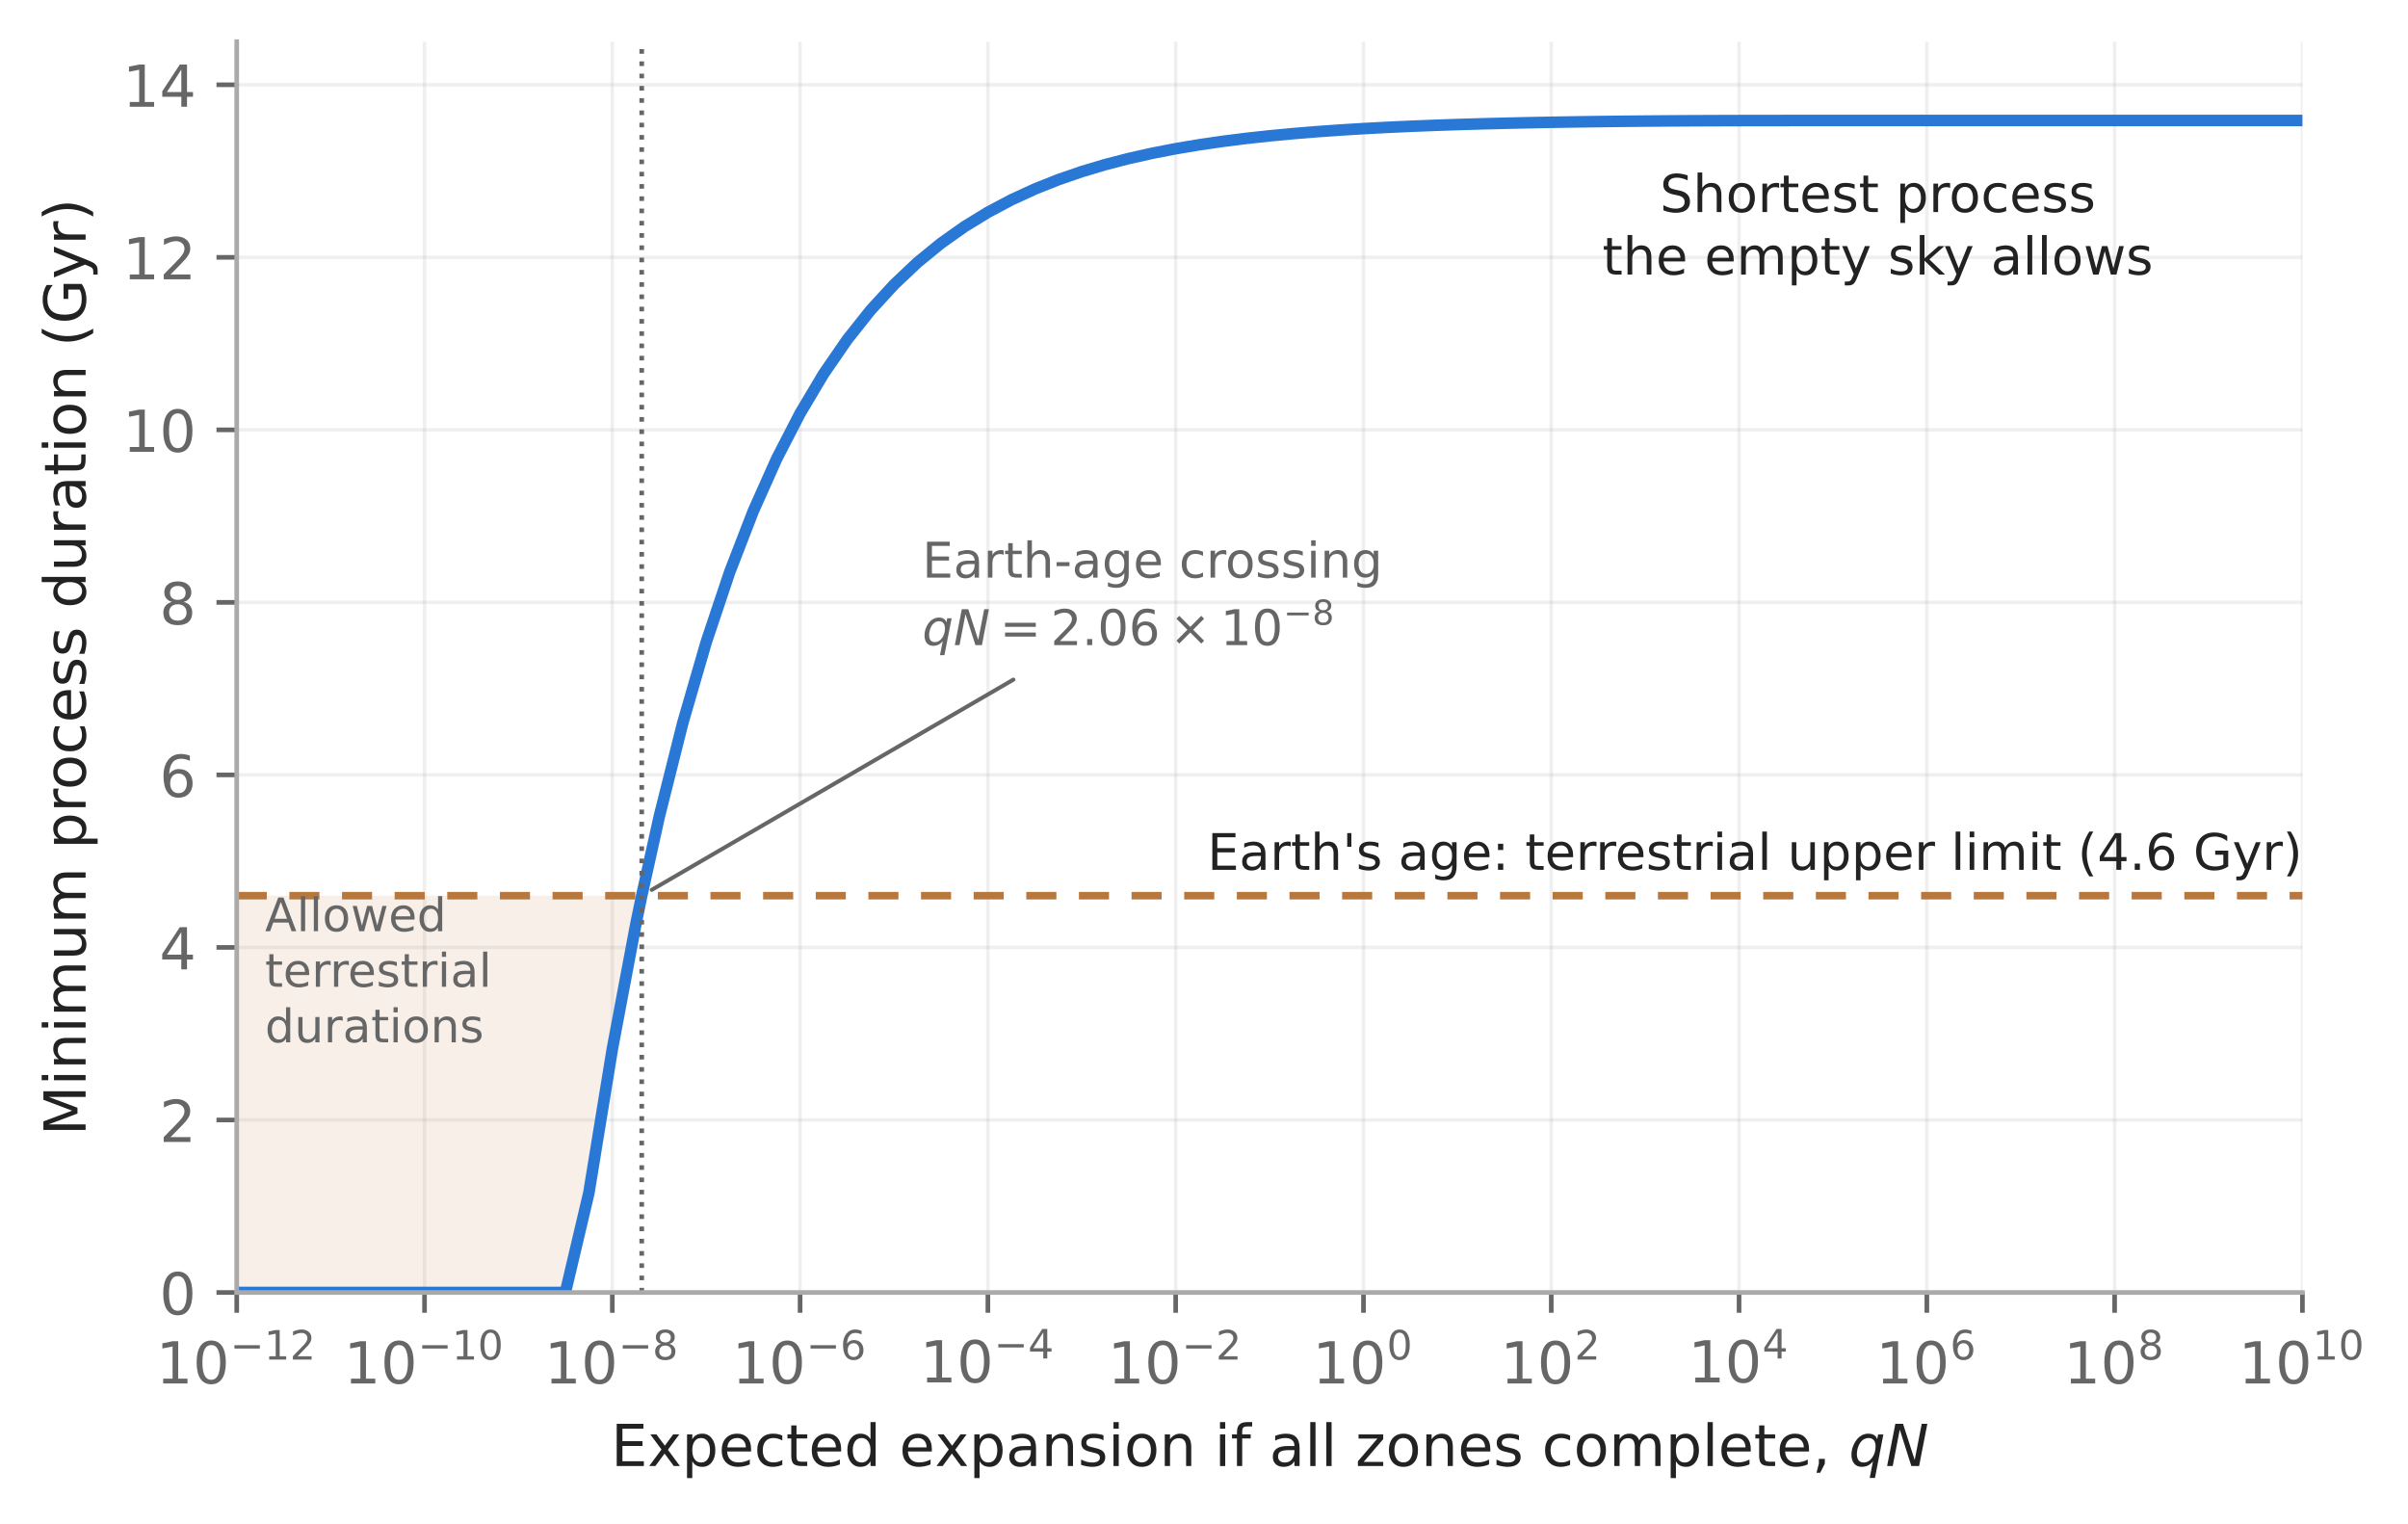
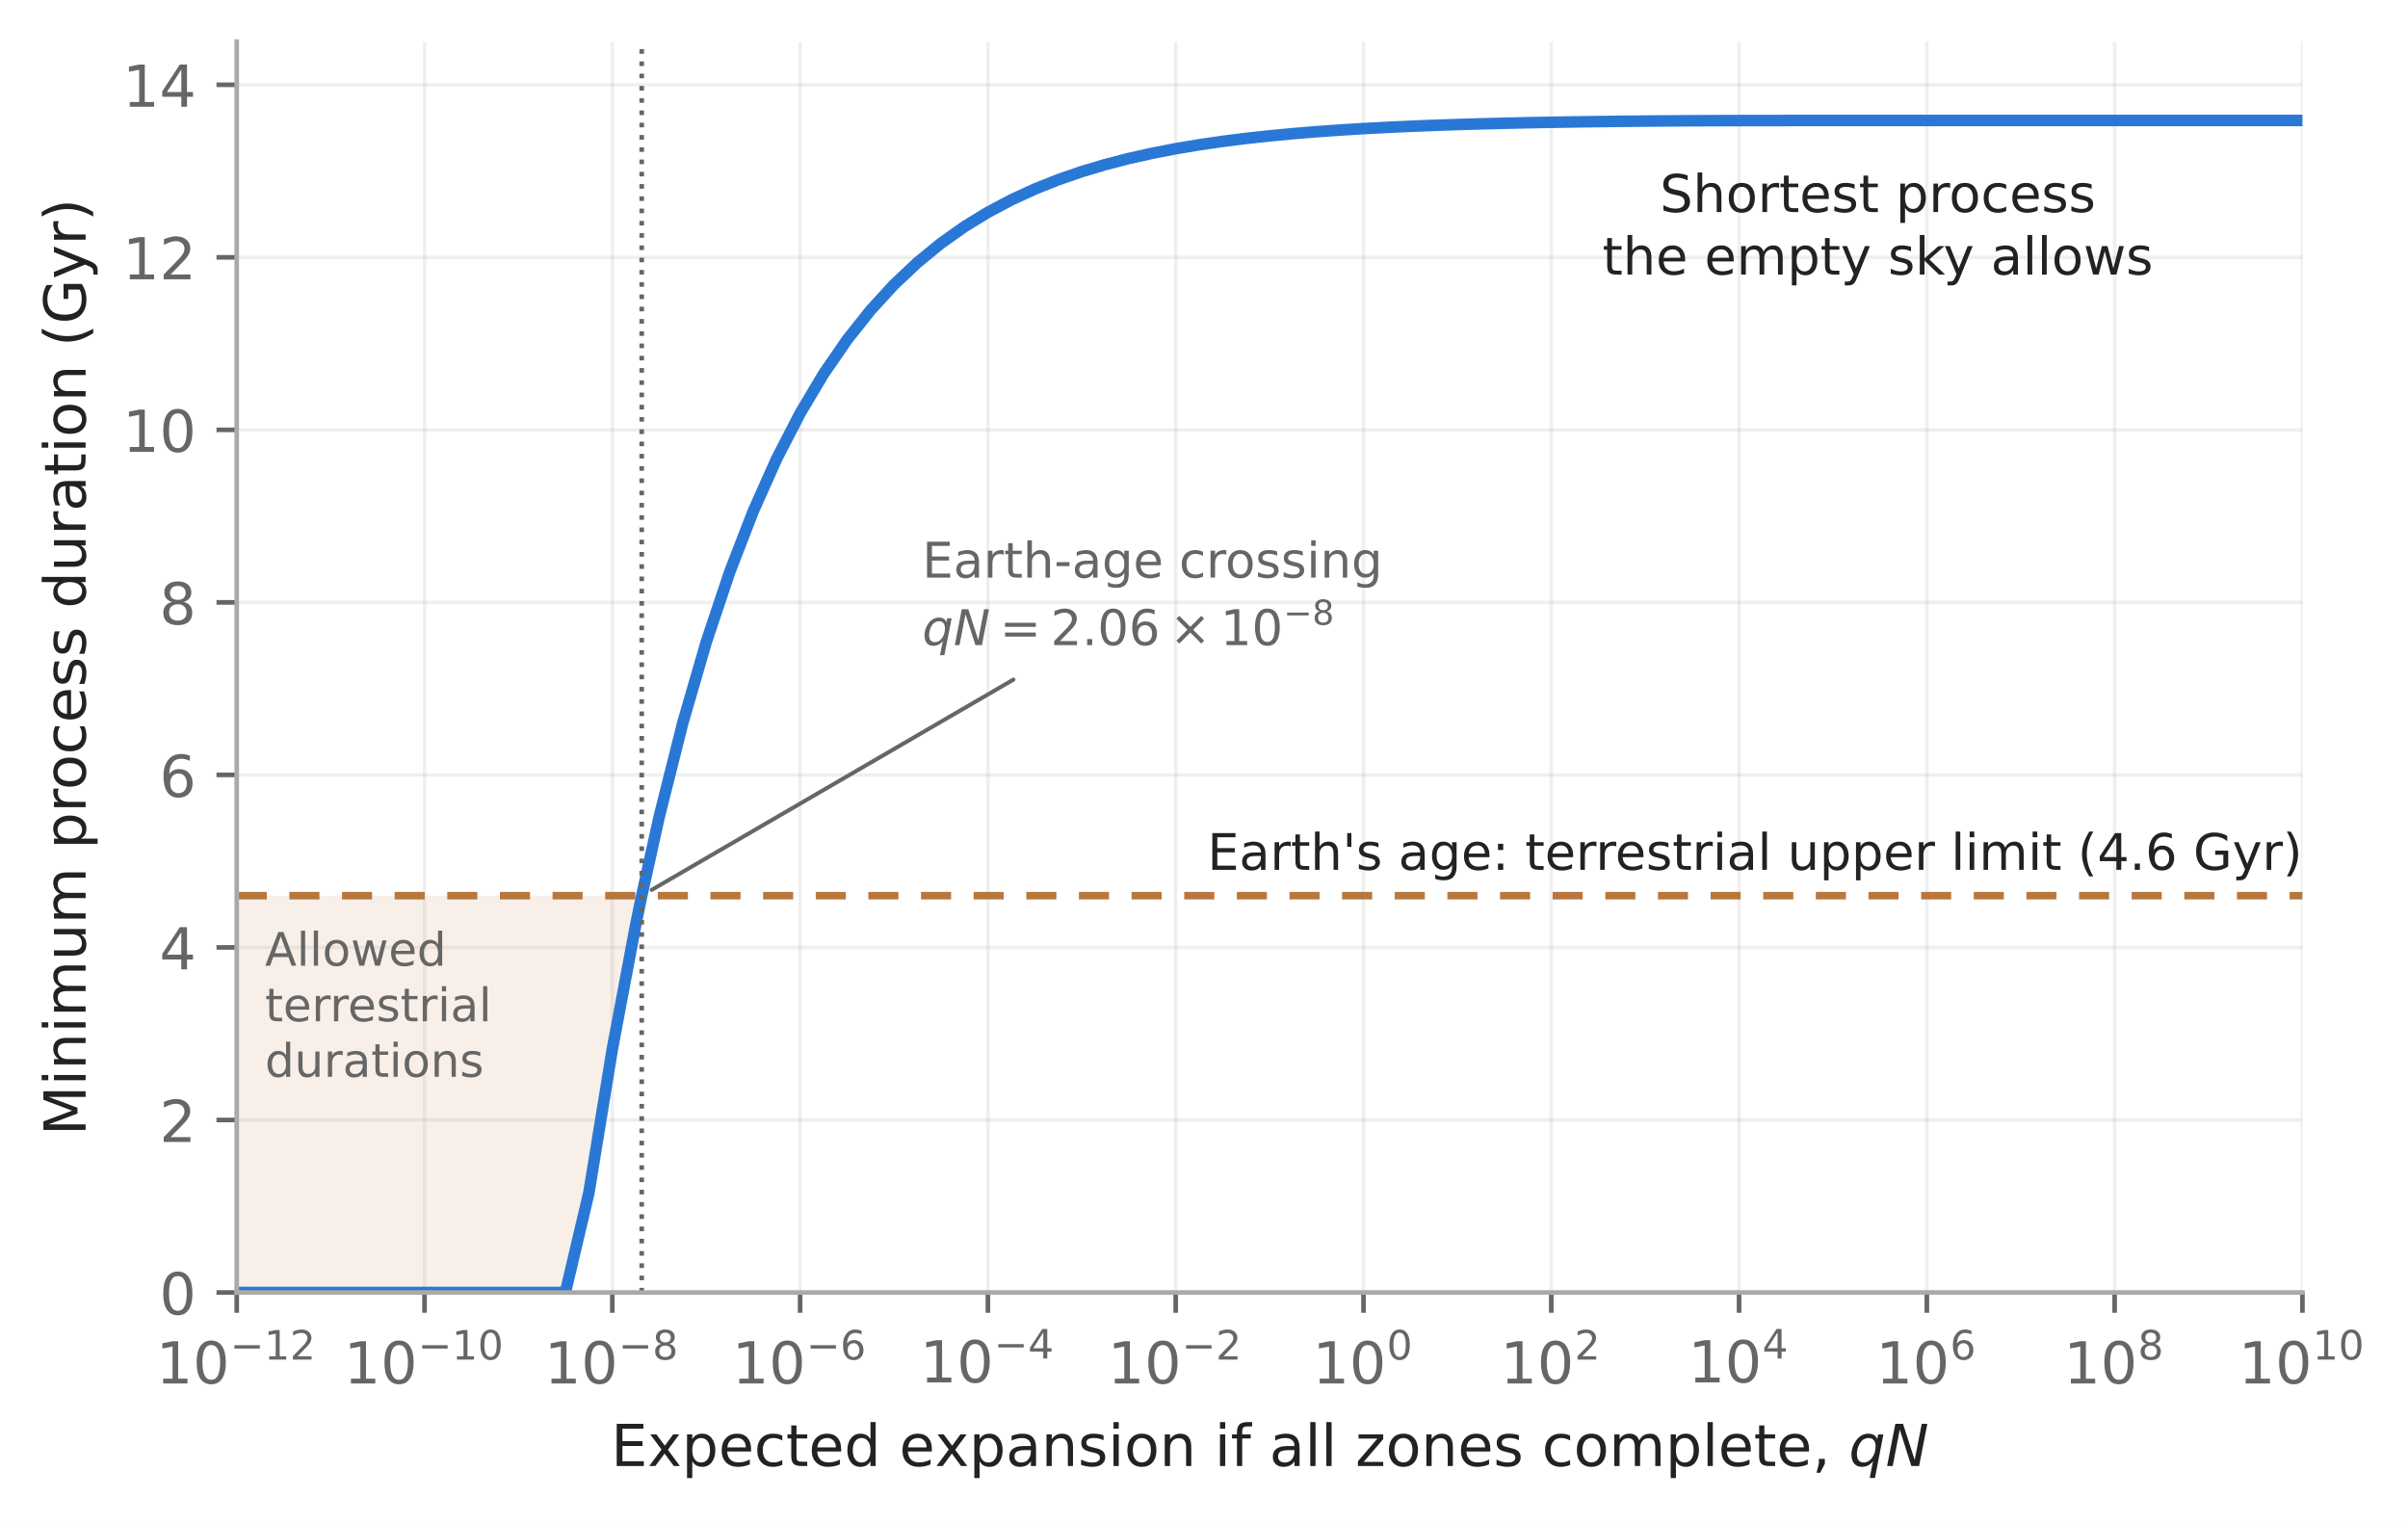
<svg xmlns="http://www.w3.org/2000/svg" xmlns:xlink="http://www.w3.org/1999/xlink" width="416.296pt" height="263.421pt" viewBox="0 0 416.296 263.421" version="1.1">
  <defs>
    <style type="text/css">*{stroke-linejoin: round; stroke-linecap: butt}</style>
  </defs>
  <g id="figure_1">
    <g id="patch_1">
-       <path d="M 0 263.421  L 416.296 263.421  L 416.296 0  L 0 0  z " style="fill: #ffffff" />
+       <path d="M 0 263.421 L 416.296 263.421 L 416.296 0 L 0 0 z " style="fill: #ffffff" />
    </g>
    <g id="axes_1">
      <g id="patch_2">
-         <path d="M 40.926 223.416  L 398.046 223.416  L 398.046 7.2  L 40.926 7.2  z " style="fill: #ffffff" />
+         <path d="M 40.926 223.416 L 398.046 223.416 L 398.046 7.2 L 40.926 7.2 z " style="fill: #ffffff" />
      </g>
      <g id="matplotlib.axis_1">
        <g id="xtick_1">
          <g id="line2d_1">
-             <path d="M 40.926 223.416  L 40.926 7.2  " clip-path="url(#pf810e35c94)" style="fill: none; stroke: #b0b0b0; stroke-opacity: 0.2; stroke-width: 0.6; stroke-linecap: square" />
+             <path d="M 40.926 223.416 L 40.926 7.2 " clip-path="url(#p5bf4ae0e44)" style="fill: none; stroke: #b0b0b0; stroke-opacity: 0.2; stroke-width: 0.6; stroke-linecap: square" />
          </g>
          <g id="line2d_2">
            <defs>
-               <path id="m583ca36ca1" d="M 0 0  L 0 3.5  " style="stroke: #666666; stroke-width: 0.8" />
+               <path id="m2c955b2977" d="M 0 0 L 0 3.5 " style="stroke: #666666; stroke-width: 0.8" />
            </defs>
            <g>
-               <use xlink:href="#m583ca36ca1" x="40.926" y="223.416" style="fill: #666666; stroke: #666666; stroke-width: 0.8" />
+               <use xlink:href="#m2c955b2977" x="40.926" y="223.416" style="fill: #666666; stroke: #666666; stroke-width: 0.8" />
            </g>
          </g>
          <g id="text_1">
            <g style="fill: #666666" transform="translate(26.97578 239.816)">
              <text>
                <tspan x="0" y="-0.675" style="font-size: 10px; font-family: 'DejaVu Sans'; fill: #666666">1</tspan>
                <tspan x="6.362" y="-0.675" style="font-size: 10px; font-family: 'DejaVu Sans'; fill: #666666">0</tspan>
                <tspan x="12.82" y="-4.805" style="font-size: 7px; font-family: 'DejaVu Sans'; fill: #666666">−</tspan>
                <tspan x="18.686" y="-4.805" style="font-size: 7px; font-family: 'DejaVu Sans'; fill: #666666">1</tspan>
                <tspan x="23.139" y="-4.805" style="font-size: 7px; font-family: 'DejaVu Sans'; fill: #666666">2</tspan>
              </text>
            </g>
          </g>
        </g>
        <g id="xtick_2">
          <g id="line2d_3">
-             <path d="M 73.391 223.416  L 73.391 7.2  " clip-path="url(#pf810e35c94)" style="fill: none; stroke: #b0b0b0; stroke-opacity: 0.2; stroke-width: 0.6; stroke-linecap: square" />
+             <path d="M 73.391 223.416 L 73.391 7.2 " clip-path="url(#p5bf4ae0e44)" style="fill: none; stroke: #b0b0b0; stroke-opacity: 0.2; stroke-width: 0.6; stroke-linecap: square" />
          </g>
          <g id="line2d_4">
            <g>
-               <use xlink:href="#m583ca36ca1" x="73.391" y="223.416" style="fill: #666666; stroke: #666666; stroke-width: 0.8" />
+               <use xlink:href="#m2c955b2977" x="73.391" y="223.416" style="fill: #666666; stroke: #666666; stroke-width: 0.8" />
            </g>
          </g>
          <g id="text_2">
            <g style="fill: #666666" transform="translate(59.44124 239.816)">
              <text>
                <tspan x="0" y="-0.675" style="font-size: 10px; font-family: 'DejaVu Sans'; fill: #666666">1</tspan>
                <tspan x="6.362" y="-0.675" style="font-size: 10px; font-family: 'DejaVu Sans'; fill: #666666">0</tspan>
                <tspan x="12.82" y="-4.805" style="font-size: 7px; font-family: 'DejaVu Sans'; fill: #666666">−</tspan>
                <tspan x="18.686" y="-4.805" style="font-size: 7px; font-family: 'DejaVu Sans'; fill: #666666">1</tspan>
                <tspan x="23.139" y="-4.805" style="font-size: 7px; font-family: 'DejaVu Sans'; fill: #666666">0</tspan>
              </text>
            </g>
          </g>
        </g>
        <g id="xtick_3">
          <g id="line2d_5">
-             <path d="M 105.857 223.416  L 105.857 7.2  " clip-path="url(#pf810e35c94)" style="fill: none; stroke: #b0b0b0; stroke-opacity: 0.2; stroke-width: 0.6; stroke-linecap: square" />
+             <path d="M 105.857 223.416 L 105.857 7.2 " clip-path="url(#p5bf4ae0e44)" style="fill: none; stroke: #b0b0b0; stroke-opacity: 0.2; stroke-width: 0.6; stroke-linecap: square" />
          </g>
          <g id="line2d_6">
            <g>
-               <use xlink:href="#m583ca36ca1" x="105.857" y="223.416" style="fill: #666666; stroke: #666666; stroke-width: 0.8" />
+               <use xlink:href="#m2c955b2977" x="105.857" y="223.416" style="fill: #666666; stroke: #666666; stroke-width: 0.8" />
            </g>
          </g>
          <g id="text_3">
            <g style="fill: #666666" transform="translate(94.10669 239.816)">
              <text>
                <tspan x="0" y="-0.675" style="font-size: 10px; font-family: 'DejaVu Sans'; fill: #666666">1</tspan>
                <tspan x="6.362" y="-0.675" style="font-size: 10px; font-family: 'DejaVu Sans'; fill: #666666">0</tspan>
                <tspan x="12.82" y="-4.805" style="font-size: 7px; font-family: 'DejaVu Sans'; fill: #666666">−</tspan>
                <tspan x="18.686" y="-4.805" style="font-size: 7px; font-family: 'DejaVu Sans'; fill: #666666">8</tspan>
              </text>
            </g>
          </g>
        </g>
        <g id="xtick_4">
          <g id="line2d_7">
-             <path d="M 138.322 223.416  L 138.322 7.2  " clip-path="url(#pf810e35c94)" style="fill: none; stroke: #b0b0b0; stroke-opacity: 0.2; stroke-width: 0.6; stroke-linecap: square" />
+             <path d="M 138.322 223.416 L 138.322 7.2 " clip-path="url(#p5bf4ae0e44)" style="fill: none; stroke: #b0b0b0; stroke-opacity: 0.2; stroke-width: 0.6; stroke-linecap: square" />
          </g>
          <g id="line2d_8">
            <g>
-               <use xlink:href="#m583ca36ca1" x="138.322" y="223.416" style="fill: #666666; stroke: #666666; stroke-width: 0.8" />
+               <use xlink:href="#m2c955b2977" x="138.322" y="223.416" style="fill: #666666; stroke: #666666; stroke-width: 0.8" />
            </g>
          </g>
          <g id="text_4">
            <g style="fill: #666666" transform="translate(126.5721 239.816)">
              <text>
                <tspan x="0" y="-0.675" style="font-size: 10px; font-family: 'DejaVu Sans'; fill: #666666">1</tspan>
                <tspan x="6.362" y="-0.675" style="font-size: 10px; font-family: 'DejaVu Sans'; fill: #666666">0</tspan>
                <tspan x="12.82" y="-4.805" style="font-size: 7px; font-family: 'DejaVu Sans'; fill: #666666">−</tspan>
                <tspan x="18.686" y="-4.805" style="font-size: 7px; font-family: 'DejaVu Sans'; fill: #666666">6</tspan>
              </text>
            </g>
          </g>
        </g>
        <g id="xtick_5">
          <g id="line2d_9">
-             <path d="M 170.788 223.416  L 170.788 7.2  " clip-path="url(#pf810e35c94)" style="fill: none; stroke: #b0b0b0; stroke-opacity: 0.2; stroke-width: 0.6; stroke-linecap: square" />
+             <path d="M 170.788 223.416 L 170.788 7.2 " clip-path="url(#p5bf4ae0e44)" style="fill: none; stroke: #b0b0b0; stroke-opacity: 0.2; stroke-width: 0.6; stroke-linecap: square" />
          </g>
          <g id="line2d_10">
            <g>
-               <use xlink:href="#m583ca36ca1" x="170.788" y="223.416" style="fill: #666666; stroke: #666666; stroke-width: 0.8" />
+               <use xlink:href="#m2c955b2977" x="170.788" y="223.416" style="fill: #666666; stroke: #666666; stroke-width: 0.8" />
            </g>
          </g>
          <g id="text_5">
            <g style="fill: #666666" transform="translate(159.0376 239.716)">
              <text>
                <tspan x="0" y="-0.762" style="font-size: 10px; font-family: 'DejaVu Sans'; fill: #666666">1</tspan>
                <tspan x="6.362" y="-0.762" style="font-size: 10px; font-family: 'DejaVu Sans'; fill: #666666">0</tspan>
                <tspan x="12.82" y="-4.892" style="font-size: 7px; font-family: 'DejaVu Sans'; fill: #666666">−</tspan>
                <tspan x="18.686" y="-4.892" style="font-size: 7px; font-family: 'DejaVu Sans'; fill: #666666">4</tspan>
              </text>
            </g>
          </g>
        </g>
        <g id="xtick_6">
          <g id="line2d_11">
-             <path d="M 203.253 223.416  L 203.253 7.2  " clip-path="url(#pf810e35c94)" style="fill: none; stroke: #b0b0b0; stroke-opacity: 0.2; stroke-width: 0.6; stroke-linecap: square" />
+             <path d="M 203.253 223.416 L 203.253 7.2 " clip-path="url(#p5bf4ae0e44)" style="fill: none; stroke: #b0b0b0; stroke-opacity: 0.2; stroke-width: 0.6; stroke-linecap: square" />
          </g>
          <g id="line2d_12">
            <g>
-               <use xlink:href="#m583ca36ca1" x="203.253" y="223.416" style="fill: #666666; stroke: #666666; stroke-width: 0.8" />
+               <use xlink:href="#m2c955b2977" x="203.253" y="223.416" style="fill: #666666; stroke: #666666; stroke-width: 0.8" />
            </g>
          </g>
          <g id="text_6">
            <g style="fill: #666666" transform="translate(191.5031 239.816)">
              <text>
                <tspan x="0" y="-0.675" style="font-size: 10px; font-family: 'DejaVu Sans'; fill: #666666">1</tspan>
                <tspan x="6.362" y="-0.675" style="font-size: 10px; font-family: 'DejaVu Sans'; fill: #666666">0</tspan>
                <tspan x="12.82" y="-4.805" style="font-size: 7px; font-family: 'DejaVu Sans'; fill: #666666">−</tspan>
                <tspan x="18.686" y="-4.805" style="font-size: 7px; font-family: 'DejaVu Sans'; fill: #666666">2</tspan>
              </text>
            </g>
          </g>
        </g>
        <g id="xtick_7">
          <g id="line2d_13">
-             <path d="M 235.719 223.416  L 235.719 7.2  " clip-path="url(#pf810e35c94)" style="fill: none; stroke: #b0b0b0; stroke-opacity: 0.2; stroke-width: 0.6; stroke-linecap: square" />
+             <path d="M 235.719 223.416 L 235.719 7.2 " clip-path="url(#p5bf4ae0e44)" style="fill: none; stroke: #b0b0b0; stroke-opacity: 0.2; stroke-width: 0.6; stroke-linecap: square" />
          </g>
          <g id="line2d_14">
            <g>
-               <use xlink:href="#m583ca36ca1" x="235.719" y="223.416" style="fill: #666666; stroke: #666666; stroke-width: 0.8" />
+               <use xlink:href="#m2c955b2977" x="235.719" y="223.416" style="fill: #666666; stroke: #666666; stroke-width: 0.8" />
            </g>
          </g>
          <g id="text_7">
            <g style="fill: #666666" transform="translate(226.9185 239.816)">
              <text>
                <tspan x="0" y="-0.675" style="font-size: 10px; font-family: 'DejaVu Sans'; fill: #666666">1</tspan>
                <tspan x="6.362" y="-0.675" style="font-size: 10px; font-family: 'DejaVu Sans'; fill: #666666">0</tspan>
                <tspan x="12.82" y="-4.805" style="font-size: 7px; font-family: 'DejaVu Sans'; fill: #666666">0</tspan>
              </text>
            </g>
          </g>
        </g>
        <g id="xtick_8">
          <g id="line2d_15">
-             <path d="M 268.184 223.416  L 268.184 7.2  " clip-path="url(#pf810e35c94)" style="fill: none; stroke: #b0b0b0; stroke-opacity: 0.2; stroke-width: 0.6; stroke-linecap: square" />
+             <path d="M 268.184 223.416 L 268.184 7.2 " clip-path="url(#p5bf4ae0e44)" style="fill: none; stroke: #b0b0b0; stroke-opacity: 0.2; stroke-width: 0.6; stroke-linecap: square" />
          </g>
          <g id="line2d_16">
            <g>
-               <use xlink:href="#m583ca36ca1" x="268.184" y="223.416" style="fill: #666666; stroke: #666666; stroke-width: 0.8" />
+               <use xlink:href="#m2c955b2977" x="268.184" y="223.416" style="fill: #666666; stroke: #666666; stroke-width: 0.8" />
            </g>
          </g>
          <g id="text_8">
            <g style="fill: #666666" transform="translate(259.384 239.816)">
              <text>
                <tspan x="0" y="-0.675" style="font-size: 10px; font-family: 'DejaVu Sans'; fill: #666666">1</tspan>
                <tspan x="6.362" y="-0.675" style="font-size: 10px; font-family: 'DejaVu Sans'; fill: #666666">0</tspan>
                <tspan x="12.82" y="-4.805" style="font-size: 7px; font-family: 'DejaVu Sans'; fill: #666666">2</tspan>
              </text>
            </g>
          </g>
        </g>
        <g id="xtick_9">
          <g id="line2d_17">
-             <path d="M 300.649 223.416  L 300.649 7.2  " clip-path="url(#pf810e35c94)" style="fill: none; stroke: #b0b0b0; stroke-opacity: 0.2; stroke-width: 0.6; stroke-linecap: square" />
+             <path d="M 300.649 223.416 L 300.649 7.2 " clip-path="url(#p5bf4ae0e44)" style="fill: none; stroke: #b0b0b0; stroke-opacity: 0.2; stroke-width: 0.6; stroke-linecap: square" />
          </g>
          <g id="line2d_18">
            <g>
-               <use xlink:href="#m583ca36ca1" x="300.649" y="223.416" style="fill: #666666; stroke: #666666; stroke-width: 0.8" />
+               <use xlink:href="#m2c955b2977" x="300.649" y="223.416" style="fill: #666666; stroke: #666666; stroke-width: 0.8" />
            </g>
          </g>
          <g id="text_9">
            <g style="fill: #666666" transform="translate(291.8494 239.716)">
              <text>
                <tspan x="0" y="-0.762" style="font-size: 10px; font-family: 'DejaVu Sans'; fill: #666666">1</tspan>
                <tspan x="6.362" y="-0.762" style="font-size: 10px; font-family: 'DejaVu Sans'; fill: #666666">0</tspan>
                <tspan x="12.82" y="-4.892" style="font-size: 7px; font-family: 'DejaVu Sans'; fill: #666666">4</tspan>
              </text>
            </g>
          </g>
        </g>
        <g id="xtick_10">
          <g id="line2d_19">
-             <path d="M 333.115 223.416  L 333.115 7.2  " clip-path="url(#pf810e35c94)" style="fill: none; stroke: #b0b0b0; stroke-opacity: 0.2; stroke-width: 0.6; stroke-linecap: square" />
+             <path d="M 333.115 223.416 L 333.115 7.2 " clip-path="url(#p5bf4ae0e44)" style="fill: none; stroke: #b0b0b0; stroke-opacity: 0.2; stroke-width: 0.6; stroke-linecap: square" />
          </g>
          <g id="line2d_20">
            <g>
-               <use xlink:href="#m583ca36ca1" x="333.115" y="223.416" style="fill: #666666; stroke: #666666; stroke-width: 0.8" />
+               <use xlink:href="#m2c955b2977" x="333.115" y="223.416" style="fill: #666666; stroke: #666666; stroke-width: 0.8" />
            </g>
          </g>
          <g id="text_10">
            <g style="fill: #666666" transform="translate(324.3149 239.816)">
              <text>
                <tspan x="0" y="-0.675" style="font-size: 10px; font-family: 'DejaVu Sans'; fill: #666666">1</tspan>
                <tspan x="6.362" y="-0.675" style="font-size: 10px; font-family: 'DejaVu Sans'; fill: #666666">0</tspan>
                <tspan x="12.82" y="-4.805" style="font-size: 7px; font-family: 'DejaVu Sans'; fill: #666666">6</tspan>
              </text>
            </g>
          </g>
        </g>
        <g id="xtick_11">
          <g id="line2d_21">
-             <path d="M 365.58 223.416  L 365.58 7.2  " clip-path="url(#pf810e35c94)" style="fill: none; stroke: #b0b0b0; stroke-opacity: 0.2; stroke-width: 0.6; stroke-linecap: square" />
+             <path d="M 365.58 223.416 L 365.58 7.2 " clip-path="url(#p5bf4ae0e44)" style="fill: none; stroke: #b0b0b0; stroke-opacity: 0.2; stroke-width: 0.6; stroke-linecap: square" />
          </g>
          <g id="line2d_22">
            <g>
-               <use xlink:href="#m583ca36ca1" x="365.58" y="223.416" style="fill: #666666; stroke: #666666; stroke-width: 0.8" />
+               <use xlink:href="#m2c955b2977" x="365.58" y="223.416" style="fill: #666666; stroke: #666666; stroke-width: 0.8" />
            </g>
          </g>
          <g id="text_11">
            <g style="fill: #666666" transform="translate(356.7803 239.816)">
              <text>
                <tspan x="0" y="-0.675" style="font-size: 10px; font-family: 'DejaVu Sans'; fill: #666666">1</tspan>
                <tspan x="6.362" y="-0.675" style="font-size: 10px; font-family: 'DejaVu Sans'; fill: #666666">0</tspan>
                <tspan x="12.82" y="-4.805" style="font-size: 7px; font-family: 'DejaVu Sans'; fill: #666666">8</tspan>
              </text>
            </g>
          </g>
        </g>
        <g id="xtick_12">
          <g id="line2d_23">
-             <path d="M 398.046 223.416  L 398.046 7.2  " clip-path="url(#pf810e35c94)" style="fill: none; stroke: #b0b0b0; stroke-opacity: 0.2; stroke-width: 0.6; stroke-linecap: square" />
+             <path d="M 398.046 223.416 L 398.046 7.2 " clip-path="url(#p5bf4ae0e44)" style="fill: none; stroke: #b0b0b0; stroke-opacity: 0.2; stroke-width: 0.6; stroke-linecap: square" />
          </g>
          <g id="line2d_24">
            <g>
-               <use xlink:href="#m583ca36ca1" x="398.046" y="223.416" style="fill: #666666; stroke: #666666; stroke-width: 0.8" />
+               <use xlink:href="#m2c955b2977" x="398.046" y="223.416" style="fill: #666666; stroke: #666666; stroke-width: 0.8" />
            </g>
          </g>
          <g id="text_12">
            <g style="fill: #666666" transform="translate(386.9958 239.816)">
              <text>
                <tspan x="0" y="-0.675" style="font-size: 10px; font-family: 'DejaVu Sans'; fill: #666666">1</tspan>
                <tspan x="6.362" y="-0.675" style="font-size: 10px; font-family: 'DejaVu Sans'; fill: #666666">0</tspan>
                <tspan x="12.82" y="-4.805" style="font-size: 7px; font-family: 'DejaVu Sans'; fill: #666666">1</tspan>
                <tspan x="17.274" y="-4.805" style="font-size: 7px; font-family: 'DejaVu Sans'; fill: #666666">0</tspan>
              </text>
            </g>
          </g>
        </g>
        <g id="text_13">
          <g style="fill: #222222" transform="translate(105.6358 253.8183)">
            <text>
              <tspan x="0" y="-0.406" style="font-size: 10px; font-family: 'DejaVu Sans'; fill: #222222">E</tspan>
              <tspan x="6.318" y="-0.406" style="font-size: 10px; font-family: 'DejaVu Sans'; fill: #222222">x</tspan>
              <tspan x="12.236" y="-0.406" style="font-size: 10px; font-family: 'DejaVu Sans'; fill: #222222">p</tspan>
              <tspan x="18.584" y="-0.406" style="font-size: 10px; font-family: 'DejaVu Sans'; fill: #222222">e</tspan>
              <tspan x="24.736" y="-0.406" style="font-size: 10px; font-family: 'DejaVu Sans'; fill: #222222">c</tspan>
              <tspan x="30.234" y="-0.406" style="font-size: 10px; font-family: 'DejaVu Sans'; fill: #222222">t</tspan>
              <tspan x="34.155" y="-0.406" style="font-size: 10px; font-family: 'DejaVu Sans'; fill: #222222">e</tspan>
              <tspan x="40.308" y="-0.406" style="font-size: 10px; font-family: 'DejaVu Sans'; fill: #222222">d</tspan>
              <tspan x="46.655" y="-0.406" style="font-size: 10px; font-family: 'DejaVu Sans'; fill: #222222"> </tspan>
              <tspan x="49.834" y="-0.406" style="font-size: 10px; font-family: 'DejaVu Sans'; fill: #222222">e</tspan>
              <tspan x="55.986" y="-0.406" style="font-size: 10px; font-family: 'DejaVu Sans'; fill: #222222">x</tspan>
              <tspan x="61.904" y="-0.406" style="font-size: 10px; font-family: 'DejaVu Sans'; fill: #222222">p</tspan>
              <tspan x="68.252" y="-0.406" style="font-size: 10px; font-family: 'DejaVu Sans'; fill: #222222">a</tspan>
              <tspan x="74.38" y="-0.406" style="font-size: 10px; font-family: 'DejaVu Sans'; fill: #222222">n</tspan>
              <tspan x="80.718" y="-0.406" style="font-size: 10px; font-family: 'DejaVu Sans'; fill: #222222">s</tspan>
              <tspan x="85.928" y="-0.406" style="font-size: 10px; font-family: 'DejaVu Sans'; fill: #222222">i</tspan>
              <tspan x="88.706" y="-0.406" style="font-size: 10px; font-family: 'DejaVu Sans'; fill: #222222">o</tspan>
              <tspan x="94.824" y="-0.406" style="font-size: 10px; font-family: 'DejaVu Sans'; fill: #222222">n</tspan>
              <tspan x="101.162" y="-0.406" style="font-size: 10px; font-family: 'DejaVu Sans'; fill: #222222"> </tspan>
              <tspan x="104.341" y="-0.406" style="font-size: 10px; font-family: 'DejaVu Sans'; fill: #222222">i</tspan>
              <tspan x="107.119" y="-0.406" style="font-size: 10px; font-family: 'DejaVu Sans'; fill: #222222">f</tspan>
              <tspan x="110.64" y="-0.406" style="font-size: 10px; font-family: 'DejaVu Sans'; fill: #222222"> </tspan>
              <tspan x="113.818" y="-0.406" style="font-size: 10px; font-family: 'DejaVu Sans'; fill: #222222">a</tspan>
              <tspan x="119.946" y="-0.406" style="font-size: 10px; font-family: 'DejaVu Sans'; fill: #222222">l</tspan>
              <tspan x="122.725" y="-0.406" style="font-size: 10px; font-family: 'DejaVu Sans'; fill: #222222">l</tspan>
              <tspan x="125.503" y="-0.406" style="font-size: 10px; font-family: 'DejaVu Sans'; fill: #222222"> </tspan>
              <tspan x="128.682" y="-0.406" style="font-size: 10px; font-family: 'DejaVu Sans'; fill: #222222">z</tspan>
              <tspan x="133.931" y="-0.406" style="font-size: 10px; font-family: 'DejaVu Sans'; fill: #222222">o</tspan>
              <tspan x="140.049" y="-0.406" style="font-size: 10px; font-family: 'DejaVu Sans'; fill: #222222">n</tspan>
              <tspan x="146.387" y="-0.406" style="font-size: 10px; font-family: 'DejaVu Sans'; fill: #222222">e</tspan>
              <tspan x="152.539" y="-0.406" style="font-size: 10px; font-family: 'DejaVu Sans'; fill: #222222">s</tspan>
              <tspan x="157.749" y="-0.406" style="font-size: 10px; font-family: 'DejaVu Sans'; fill: #222222"> </tspan>
              <tspan x="160.928" y="-0.406" style="font-size: 10px; font-family: 'DejaVu Sans'; fill: #222222">c</tspan>
              <tspan x="166.426" y="-0.406" style="font-size: 10px; font-family: 'DejaVu Sans'; fill: #222222">o</tspan>
              <tspan x="172.544" y="-0.406" style="font-size: 10px; font-family: 'DejaVu Sans'; fill: #222222">m</tspan>
              <tspan x="182.285" y="-0.406" style="font-size: 10px; font-family: 'DejaVu Sans'; fill: #222222">p</tspan>
              <tspan x="188.633" y="-0.406" style="font-size: 10px; font-family: 'DejaVu Sans'; fill: #222222">l</tspan>
              <tspan x="191.411" y="-0.406" style="font-size: 10px; font-family: 'DejaVu Sans'; fill: #222222">e</tspan>
              <tspan x="197.563" y="-0.406" style="font-size: 10px; font-family: 'DejaVu Sans'; fill: #222222">t</tspan>
              <tspan x="201.484" y="-0.406" style="font-size: 10px; font-family: 'DejaVu Sans'; fill: #222222">e</tspan>
              <tspan x="207.637" y="-0.406" style="font-size: 10px; font-family: 'DejaVu Sans'; fill: #222222">,</tspan>
              <tspan x="210.815" y="-0.406" style="font-size: 10px; font-family: 'DejaVu Sans'; fill: #222222"> </tspan>
              <tspan x="213.994" y="-0.406" style="font-style: oblique; font-size: 10px; font-family: 'DejaVu Sans'; fill: #222222">q</tspan>
              <tspan x="220.342" y="-0.406" style="font-style: oblique; font-size: 10px; font-family: 'DejaVu Sans'; fill: #222222">N</tspan>
            </text>
          </g>
        </g>
      </g>
      <g id="matplotlib.axis_2">
        <g id="ytick_1">
          <g id="line2d_25">
-             <path d="M 40.926 223.416  L 398.046 223.416  " clip-path="url(#pf810e35c94)" style="fill: none; stroke: #b0b0b0; stroke-opacity: 0.2; stroke-width: 0.6; stroke-linecap: square" />
+             <path d="M 40.926 223.416 L 398.046 223.416 " clip-path="url(#p5bf4ae0e44)" style="fill: none; stroke: #b0b0b0; stroke-opacity: 0.2; stroke-width: 0.6; stroke-linecap: square" />
          </g>
          <g id="line2d_26">
            <defs>
-               <path id="mb303e51586" d="M 0 0  L -3.5 0  " style="stroke: #666666; stroke-width: 0.8" />
+               <path id="md456198420" d="M 0 0 L -3.5 0 " style="stroke: #666666; stroke-width: 0.8" />
            </defs>
            <g>
-               <use xlink:href="#mb303e51586" x="40.926" y="223.416" style="fill: #666666; stroke: #666666; stroke-width: 0.8" />
+               <use xlink:href="#md456198420" x="40.926" y="223.416" style="fill: #666666; stroke: #666666; stroke-width: 0.8" />
            </g>
          </g>
          <g id="text_14">
            <text style="font-size: 10px; font-family: 'DejaVu Sans'; text-anchor: end; fill: #666666" x="33.926" y="227.215" transform="rotate(-0 33.92578 227.2148)">0</text>
          </g>
        </g>
        <g id="ytick_2">
          <g id="line2d_27">
-             <path d="M 40.926 193.593  L 398.046 193.593  " clip-path="url(#pf810e35c94)" style="fill: none; stroke: #b0b0b0; stroke-opacity: 0.2; stroke-width: 0.6; stroke-linecap: square" />
+             <path d="M 40.926 193.593 L 398.046 193.593 " clip-path="url(#p5bf4ae0e44)" style="fill: none; stroke: #b0b0b0; stroke-opacity: 0.2; stroke-width: 0.6; stroke-linecap: square" />
          </g>
          <g id="line2d_28">
            <g>
-               <use xlink:href="#mb303e51586" x="40.926" y="193.593" style="fill: #666666; stroke: #666666; stroke-width: 0.8" />
+               <use xlink:href="#md456198420" x="40.926" y="193.593" style="fill: #666666; stroke: #666666; stroke-width: 0.8" />
            </g>
          </g>
          <g id="text_15">
            <text style="font-size: 10px; font-family: 'DejaVu Sans'; text-anchor: end; fill: #666666" x="33.926" y="197.392" transform="rotate(-0 33.92578 197.3919)">2</text>
          </g>
        </g>
        <g id="ytick_3">
          <g id="line2d_29">
-             <path d="M 40.926 163.77  L 398.046 163.77  " clip-path="url(#pf810e35c94)" style="fill: none; stroke: #b0b0b0; stroke-opacity: 0.2; stroke-width: 0.6; stroke-linecap: square" />
+             <path d="M 40.926 163.77 L 398.046 163.77 " clip-path="url(#p5bf4ae0e44)" style="fill: none; stroke: #b0b0b0; stroke-opacity: 0.2; stroke-width: 0.6; stroke-linecap: square" />
          </g>
          <g id="line2d_30">
            <g>
-               <use xlink:href="#mb303e51586" x="40.926" y="163.77" style="fill: #666666; stroke: #666666; stroke-width: 0.8" />
+               <use xlink:href="#md456198420" x="40.926" y="163.77" style="fill: #666666; stroke: #666666; stroke-width: 0.8" />
            </g>
          </g>
          <g id="text_16">
            <text style="font-size: 10px; font-family: 'DejaVu Sans'; text-anchor: end; fill: #666666" x="33.926" y="167.569" transform="rotate(-0 33.92578 167.569)">4</text>
          </g>
        </g>
        <g id="ytick_4">
          <g id="line2d_31">
-             <path d="M 40.926 133.947  L 398.046 133.947  " clip-path="url(#pf810e35c94)" style="fill: none; stroke: #b0b0b0; stroke-opacity: 0.2; stroke-width: 0.6; stroke-linecap: square" />
+             <path d="M 40.926 133.947 L 398.046 133.947 " clip-path="url(#p5bf4ae0e44)" style="fill: none; stroke: #b0b0b0; stroke-opacity: 0.2; stroke-width: 0.6; stroke-linecap: square" />
          </g>
          <g id="line2d_32">
            <g>
-               <use xlink:href="#mb303e51586" x="40.926" y="133.947" style="fill: #666666; stroke: #666666; stroke-width: 0.8" />
+               <use xlink:href="#md456198420" x="40.926" y="133.947" style="fill: #666666; stroke: #666666; stroke-width: 0.8" />
            </g>
          </g>
          <g id="text_17">
            <text style="font-size: 10px; font-family: 'DejaVu Sans'; text-anchor: end; fill: #666666" x="33.926" y="137.746" transform="rotate(-0 33.92578 137.7461)">6</text>
          </g>
        </g>
        <g id="ytick_5">
          <g id="line2d_33">
-             <path d="M 40.926 104.124  L 398.046 104.124  " clip-path="url(#pf810e35c94)" style="fill: none; stroke: #b0b0b0; stroke-opacity: 0.2; stroke-width: 0.6; stroke-linecap: square" />
+             <path d="M 40.926 104.124 L 398.046 104.124 " clip-path="url(#p5bf4ae0e44)" style="fill: none; stroke: #b0b0b0; stroke-opacity: 0.2; stroke-width: 0.6; stroke-linecap: square" />
          </g>
          <g id="line2d_34">
            <g>
-               <use xlink:href="#mb303e51586" x="40.926" y="104.124" style="fill: #666666; stroke: #666666; stroke-width: 0.8" />
+               <use xlink:href="#md456198420" x="40.926" y="104.124" style="fill: #666666; stroke: #666666; stroke-width: 0.8" />
            </g>
          </g>
          <g id="text_18">
            <text style="font-size: 10px; font-family: 'DejaVu Sans'; text-anchor: end; fill: #666666" x="33.926" y="107.923" transform="rotate(-0 33.92578 107.9232)">8</text>
          </g>
        </g>
        <g id="ytick_6">
          <g id="line2d_35">
-             <path d="M 40.926 74.302  L 398.046 74.302  " clip-path="url(#pf810e35c94)" style="fill: none; stroke: #b0b0b0; stroke-opacity: 0.2; stroke-width: 0.6; stroke-linecap: square" />
+             <path d="M 40.926 74.302 L 398.046 74.302 " clip-path="url(#p5bf4ae0e44)" style="fill: none; stroke: #b0b0b0; stroke-opacity: 0.2; stroke-width: 0.6; stroke-linecap: square" />
          </g>
          <g id="line2d_36">
            <g>
-               <use xlink:href="#mb303e51586" x="40.926" y="74.302" style="fill: #666666; stroke: #666666; stroke-width: 0.8" />
+               <use xlink:href="#md456198420" x="40.926" y="74.302" style="fill: #666666; stroke: #666666; stroke-width: 0.8" />
            </g>
          </g>
          <g id="text_19">
            <text style="font-size: 10px; font-family: 'DejaVu Sans'; text-anchor: end; fill: #666666" x="33.926" y="78.1" transform="rotate(-0 33.92578 78.10035)">10</text>
          </g>
        </g>
        <g id="ytick_7">
          <g id="line2d_37">
-             <path d="M 40.926 44.479  L 398.046 44.479  " clip-path="url(#pf810e35c94)" style="fill: none; stroke: #b0b0b0; stroke-opacity: 0.2; stroke-width: 0.6; stroke-linecap: square" />
+             <path d="M 40.926 44.479 L 398.046 44.479 " clip-path="url(#p5bf4ae0e44)" style="fill: none; stroke: #b0b0b0; stroke-opacity: 0.2; stroke-width: 0.6; stroke-linecap: square" />
          </g>
          <g id="line2d_38">
            <g>
-               <use xlink:href="#mb303e51586" x="40.926" y="44.479" style="fill: #666666; stroke: #666666; stroke-width: 0.8" />
+               <use xlink:href="#md456198420" x="40.926" y="44.479" style="fill: #666666; stroke: #666666; stroke-width: 0.8" />
            </g>
          </g>
          <g id="text_20">
            <text style="font-size: 10px; font-family: 'DejaVu Sans'; text-anchor: end; fill: #666666" x="33.926" y="48.277" transform="rotate(-0 33.92578 48.27745)">12</text>
          </g>
        </g>
        <g id="ytick_8">
          <g id="line2d_39">
-             <path d="M 40.926 14.656  L 398.046 14.656  " clip-path="url(#pf810e35c94)" style="fill: none; stroke: #b0b0b0; stroke-opacity: 0.2; stroke-width: 0.6; stroke-linecap: square" />
+             <path d="M 40.926 14.656 L 398.046 14.656 " clip-path="url(#p5bf4ae0e44)" style="fill: none; stroke: #b0b0b0; stroke-opacity: 0.2; stroke-width: 0.6; stroke-linecap: square" />
          </g>
          <g id="line2d_40">
            <g>
-               <use xlink:href="#mb303e51586" x="40.926" y="14.656" style="fill: #666666; stroke: #666666; stroke-width: 0.8" />
+               <use xlink:href="#md456198420" x="40.926" y="14.656" style="fill: #666666; stroke: #666666; stroke-width: 0.8" />
            </g>
          </g>
          <g id="text_21">
            <text style="font-size: 10px; font-family: 'DejaVu Sans'; text-anchor: end; fill: #666666" x="33.926" y="18.455" transform="rotate(-0 33.92578 18.45455)">14</text>
          </g>
        </g>
        <g id="text_22">
          <text style="font-size: 10px; font-family: 'DejaVu Sans'; text-anchor: middle; fill: #222222" x="14.798" y="115.308" transform="rotate(-90 14.79844 115.308)">Minimum process duration (Gyr)</text>
        </g>
      </g>
      <g id="FillBetweenPolyCollection_1">
        <defs>
-           <path id="mc4de2be1f0" d="M 8.46 -108.597  L 8.46 -40.005  L 12.519 -40.005  L 16.577 -40.005  L 20.635 -40.005  L 24.693 -40.005  L 28.751 -40.005  L 32.809 -40.005  L 36.868 -40.005  L 40.926 -40.005  L 44.984 -40.005  L 49.042 -40.005  L 53.1 -40.005  L 57.159 -40.005  L 61.217 -40.005  L 65.275 -40.005  L 69.333 -40.005  L 73.391 -40.005  L 77.449 -40.005  L 81.508 -40.005  L 85.566 -40.005  L 89.624 -40.005  L 93.682 -40.005  L 97.74 -40.005  L 101.799 -57.191  L 105.857 -82.069  L 109.915 -103.612  L 110.943 -108.597  L 110.943 -108.597  L 110.943 -108.597  L 109.915 -108.597  L 105.857 -108.597  L 101.799 -108.597  L 97.74 -108.597  L 93.682 -108.597  L 89.624 -108.597  L 85.566 -108.597  L 81.508 -108.597  L 77.449 -108.597  L 73.391 -108.597  L 69.333 -108.597  L 65.275 -108.597  L 61.217 -108.597  L 57.159 -108.597  L 53.1 -108.597  L 49.042 -108.597  L 44.984 -108.597  L 40.926 -108.597  L 36.868 -108.597  L 32.809 -108.597  L 28.751 -108.597  L 24.693 -108.597  L 20.635 -108.597  L 16.577 -108.597  L 12.519 -108.597  L 8.46 -108.597  z " />
+           <path id="m6f257d1710" d="M 8.46 -108.597 L 8.46 -40.005 L 12.519 -40.005 L 16.577 -40.005 L 20.635 -40.005 L 24.693 -40.005 L 28.751 -40.005 L 32.809 -40.005 L 36.868 -40.005 L 40.926 -40.005 L 44.984 -40.005 L 49.042 -40.005 L 53.1 -40.005 L 57.159 -40.005 L 61.217 -40.005 L 65.275 -40.005 L 69.333 -40.005 L 73.391 -40.005 L 77.449 -40.005 L 81.508 -40.005 L 85.566 -40.005 L 89.624 -40.005 L 93.682 -40.005 L 97.74 -40.005 L 101.799 -57.191 L 105.857 -82.069 L 109.915 -103.612 L 110.943 -108.597 L 110.943 -108.597 L 110.943 -108.597 L 109.915 -108.597 L 105.857 -108.597 L 101.799 -108.597 L 97.74 -108.597 L 93.682 -108.597 L 89.624 -108.597 L 85.566 -108.597 L 81.508 -108.597 L 77.449 -108.597 L 73.391 -108.597 L 69.333 -108.597 L 65.275 -108.597 L 61.217 -108.597 L 57.159 -108.597 L 53.1 -108.597 L 49.042 -108.597 L 44.984 -108.597 L 40.926 -108.597 L 36.868 -108.597 L 32.809 -108.597 L 28.751 -108.597 L 24.693 -108.597 L 20.635 -108.597 L 16.577 -108.597 L 12.519 -108.597 L 8.46 -108.597 z " />
        </defs>
-         <g clip-path="url(#pf810e35c94)">
-           <use xlink:href="#mc4de2be1f0" x="0" y="263.421" style="fill: #b8773d; fill-opacity: 0.12" />
+         <g clip-path="url(#p5bf4ae0e44)">
+           <use xlink:href="#m6f257d1710" x="0" y="263.421" style="fill: #b8773d; fill-opacity: 0.12" />
        </g>
      </g>
      <g id="line2d_41">
-         <path d="M 40.926 154.823  L 398.046 154.823  " clip-path="url(#pf810e35c94)" style="fill: none; stroke-dasharray: 5.2,3.9; stroke-dashoffset: 0; stroke: #b8773d; stroke-width: 1.3" />
+         <path d="M 40.926 154.823 L 398.046 154.823 " clip-path="url(#p5bf4ae0e44)" style="fill: none; stroke-dasharray: 5.2,3.9; stroke-dashoffset: 0; stroke: #b8773d; stroke-width: 1.3" />
      </g>
      <g id="line2d_42">
-         <path d="M 8.46 223.416  L 12.519 223.416  L 16.577 223.416  L 20.635 223.416  L 24.693 223.416  L 28.751 223.416  L 32.809 223.416  L 36.868 223.416  L 40.926 223.416  L 44.984 223.416  L 49.042 223.416  L 53.1 223.416  L 57.159 223.416  L 61.217 223.416  L 65.275 223.416  L 69.333 223.416  L 73.391 223.416  L 77.449 223.416  L 81.508 223.416  L 85.566 223.416  L 89.624 223.416  L 93.682 223.416  L 97.74 223.416  L 101.799 206.229  L 105.857 181.352  L 109.915 159.808  L 110.943 154.823  L 113.973 141.153  L 118.031 124.997  L 122.089 111.007  L 126.148 98.893  L 130.206 88.402  L 134.264 79.317  L 138.322 71.45  L 142.38 64.637  L 146.439 58.738  L 150.497 53.629  L 154.555 49.205  L 158.613 45.374  L 162.671 42.057  L 166.729 39.184  L 170.788 36.696  L 174.846 34.542  L 178.904 32.676  L 182.962 31.061  L 187.02 29.662  L 191.079 28.45  L 195.137 27.401  L 199.195 26.493  L 203.253 25.706  L 207.311 25.025  L 211.369 24.435  L 215.428 23.924  L 219.486 23.482  L 223.544 23.099  L 227.602 22.767  L 231.66 22.48  L 235.719 22.231  L 239.777 22.016  L 243.835 21.83  L 247.893 21.668  L 251.951 21.529  L 256.009 21.409  L 260.068 21.305  L 264.126 21.215  L 268.184 21.138  L 272.242 21.072  L 276.3 21.016  L 280.359 20.968  L 284.417 20.929  L 288.475 20.898  L 292.533 20.873  L 296.591 20.856  L 300.649 20.843  L 304.708 20.836  L 308.766 20.831  L 312.824 20.829  L 316.882 20.827  L 320.94 20.826  L 324.999 20.826  L 329.057 20.825  L 333.115 20.825  L 337.173 20.825  L 341.231 20.825  L 345.289 20.825  L 349.348 20.825  L 353.406 20.825  L 357.464 20.825  L 361.522 20.825  L 365.58 20.825  L 369.639 20.825  L 373.697 20.825  L 377.755 20.825  L 381.813 20.825  L 385.871 20.825  L 389.929 20.825  L 393.988 20.825  L 398.046 20.825  " clip-path="url(#pf810e35c94)" style="fill: none; stroke: #2a78d6; stroke-width: 2; stroke-linecap: square" />
+         <path d="M 8.46 223.416 L 12.519 223.416 L 16.577 223.416 L 20.635 223.416 L 24.693 223.416 L 28.751 223.416 L 32.809 223.416 L 36.868 223.416 L 40.926 223.416 L 44.984 223.416 L 49.042 223.416 L 53.1 223.416 L 57.159 223.416 L 61.217 223.416 L 65.275 223.416 L 69.333 223.416 L 73.391 223.416 L 77.449 223.416 L 81.508 223.416 L 85.566 223.416 L 89.624 223.416 L 93.682 223.416 L 97.74 223.416 L 101.799 206.229 L 105.857 181.352 L 109.915 159.808 L 110.943 154.823 L 113.973 141.153 L 118.031 124.997 L 122.089 111.007 L 126.148 98.893 L 130.206 88.402 L 134.264 79.317 L 138.322 71.45 L 142.38 64.637 L 146.439 58.738 L 150.497 53.629 L 154.555 49.205 L 158.613 45.374 L 162.671 42.057 L 166.729 39.184 L 170.788 36.696 L 174.846 34.542 L 178.904 32.676 L 182.962 31.061 L 187.02 29.662 L 191.079 28.45 L 195.137 27.401 L 199.195 26.493 L 203.253 25.706 L 207.311 25.025 L 211.369 24.435 L 215.428 23.924 L 219.486 23.482 L 223.544 23.099 L 227.602 22.767 L 231.66 22.48 L 235.719 22.231 L 239.777 22.016 L 243.835 21.83 L 247.893 21.668 L 251.951 21.529 L 256.009 21.409 L 260.068 21.305 L 264.126 21.215 L 268.184 21.138 L 272.242 21.072 L 276.3 21.016 L 280.359 20.968 L 284.417 20.929 L 288.475 20.898 L 292.533 20.873 L 296.591 20.856 L 300.649 20.843 L 304.708 20.836 L 308.766 20.831 L 312.824 20.829 L 316.882 20.827 L 320.94 20.826 L 324.999 20.826 L 329.057 20.825 L 333.115 20.825 L 337.173 20.825 L 341.231 20.825 L 345.289 20.825 L 349.348 20.825 L 353.406 20.825 L 357.464 20.825 L 361.522 20.825 L 365.58 20.825 L 369.639 20.825 L 373.697 20.825 L 377.755 20.825 L 381.813 20.825 L 385.871 20.825 L 389.929 20.825 L 393.988 20.825 L 398.046 20.825 " clip-path="url(#p5bf4ae0e44)" style="fill: none; stroke: #2a78d6; stroke-width: 2; stroke-linecap: square" />
      </g>
      <g id="line2d_43">
-         <path d="M 110.943 223.416  L 110.943 7.2  " clip-path="url(#pf810e35c94)" style="fill: none; stroke-dasharray: 0.8,1.32; stroke-dashoffset: 0; stroke: #666666; stroke-width: 0.8" />
+         <path d="M 110.943 223.416 L 110.943 7.2 " clip-path="url(#p5bf4ae0e44)" style="fill: none; stroke-dasharray: 0.8,1.32; stroke-dashoffset: 0; stroke: #666666; stroke-width: 0.8" />
      </g>
      <g id="patch_3">
-         <path d="M 40.926 223.416  L 40.926 7.2  " style="fill: none; stroke: #aaaaaa; stroke-width: 0.8; stroke-linejoin: miter; stroke-linecap: square" />
+         <path d="M 40.926 223.416 L 40.926 7.2 " style="fill: none; stroke: #aaaaaa; stroke-width: 0.8; stroke-linejoin: miter; stroke-linecap: square" />
      </g>
      <g id="patch_4">
-         <path d="M 40.926 223.416  L 398.046 223.416  " style="fill: none; stroke: #aaaaaa; stroke-width: 0.8; stroke-linejoin: miter; stroke-linecap: square" />
+         <path d="M 40.926 223.416 L 398.046 223.416 " style="fill: none; stroke: #aaaaaa; stroke-width: 0.8; stroke-linejoin: miter; stroke-linecap: square" />
      </g>
      <g id="text_23">
        <text style="font-size: 8.7px; font-family: 'DejaVu Sans'; text-anchor: end; fill: #222222" x="398.046" y="150.35" transform="rotate(-0 398.0458 150.3499)">Earth's age: terrestrial upper limit (4.6 Gyr)</text>
      </g>
      <g id="text_24">
        <text style="font-size: 9px; font-family: 'DejaVu Sans'; fill: #222222" transform="translate(286.9509 36.65845)">Shortest process</text>
        <text style="font-size: 9px; font-family: 'DejaVu Sans'; fill: #222222" transform="translate(277.0263 47.46091)">the empty sky allows</text>
      </g>
      <g id="patch_5">
-         <path d="M 175.192 117.478  Q 143.932 135.648 112.673 153.818  " style="fill: none; stroke: #666666; stroke-width: 0.7; stroke-linecap: round" />
+         <path d="M 175.192 117.478 Q 143.932 135.648 112.673 153.818 " style="fill: none; stroke: #666666; stroke-width: 0.7; stroke-linecap: round" />
      </g>
      <g id="text_25">
        <text style="font-size: 8.5px; font-family: 'DejaVu Sans'; fill: #666666" transform="translate(159.4414 99.84649)">Earth-age crossing</text>
        <g style="fill: #666666" transform="translate(159.4414 111.5801)">
          <text>
            <tspan x="0" y="-0.071" style="font-style: oblique; font-size: 8.5px; font-family: 'DejaVu Sans'; fill: #666666">q</tspan>
            <tspan x="5.396" y="-0.071" style="font-style: oblique; font-size: 8.5px; font-family: 'DejaVu Sans'; fill: #666666">N</tspan>
            <tspan x="13.41" y="-0.071" style="font-size: 8.5px; font-family: 'DejaVu Sans'; fill: #666666">=</tspan>
            <tspan x="22.188" y="-0.071" style="font-size: 8.5px; font-family: 'DejaVu Sans'; fill: #666666">2</tspan>
            <tspan x="27.596" y="-0.071" style="font-size: 8.5px; font-family: 'DejaVu Sans'; fill: #666666">.</tspan>
            <tspan x="30.298" y="-0.071" style="font-size: 8.5px; font-family: 'DejaVu Sans'; fill: #666666">0</tspan>
            <tspan x="35.706" y="-0.071" style="font-size: 8.5px; font-family: 'DejaVu Sans'; fill: #666666">6</tspan>
            <tspan x="42.77" y="-0.071" style="font-size: 8.5px; font-family: 'DejaVu Sans'; fill: #666666">×</tspan>
            <tspan x="51.548" y="-0.071" style="font-size: 8.5px; font-family: 'DejaVu Sans'; fill: #666666">1</tspan>
            <tspan x="56.956" y="-0.071" style="font-size: 8.5px; font-family: 'DejaVu Sans'; fill: #666666">0</tspan>
            <tspan x="62.445" y="-3.581" style="font-size: 5.95px; font-family: 'DejaVu Sans'; fill: #666666">−</tspan>
            <tspan x="67.431" y="-3.581" style="font-size: 5.95px; font-family: 'DejaVu Sans'; fill: #666666">8</tspan>
          </text>
        </g>
      </g>
      <g id="text_26">
-         <text style="font-size: 8px; font-family: 'DejaVu Sans'; fill: #666666" transform="translate(45.81232 160.9684)">Allowed</text>
-         <text style="font-size: 8px; font-family: 'DejaVu Sans'; fill: #666666" transform="translate(45.81232 170.5706)">terrestrial</text>
-         <text style="font-size: 8px; font-family: 'DejaVu Sans'; fill: #666666" transform="translate(45.81232 180.1728)">durations</text>
+         <text style="font-size: 8px; font-family: 'DejaVu Sans'; fill: #666666" transform="translate(45.81232 166.933)">Allowed</text>
+         <text style="font-size: 8px; font-family: 'DejaVu Sans'; fill: #666666" transform="translate(45.81232 176.5352)">terrestrial</text>
+         <text style="font-size: 8px; font-family: 'DejaVu Sans'; fill: #666666" transform="translate(45.81232 186.1374)">durations</text>
      </g>
    </g>
  </g>
  <defs>
-     <clipPath id="pf810e35c94">
+     <clipPath id="p5bf4ae0e44">
      <rect x="40.926" y="7.2" width="357.12" height="216.216" />
    </clipPath>
  </defs>
</svg>
